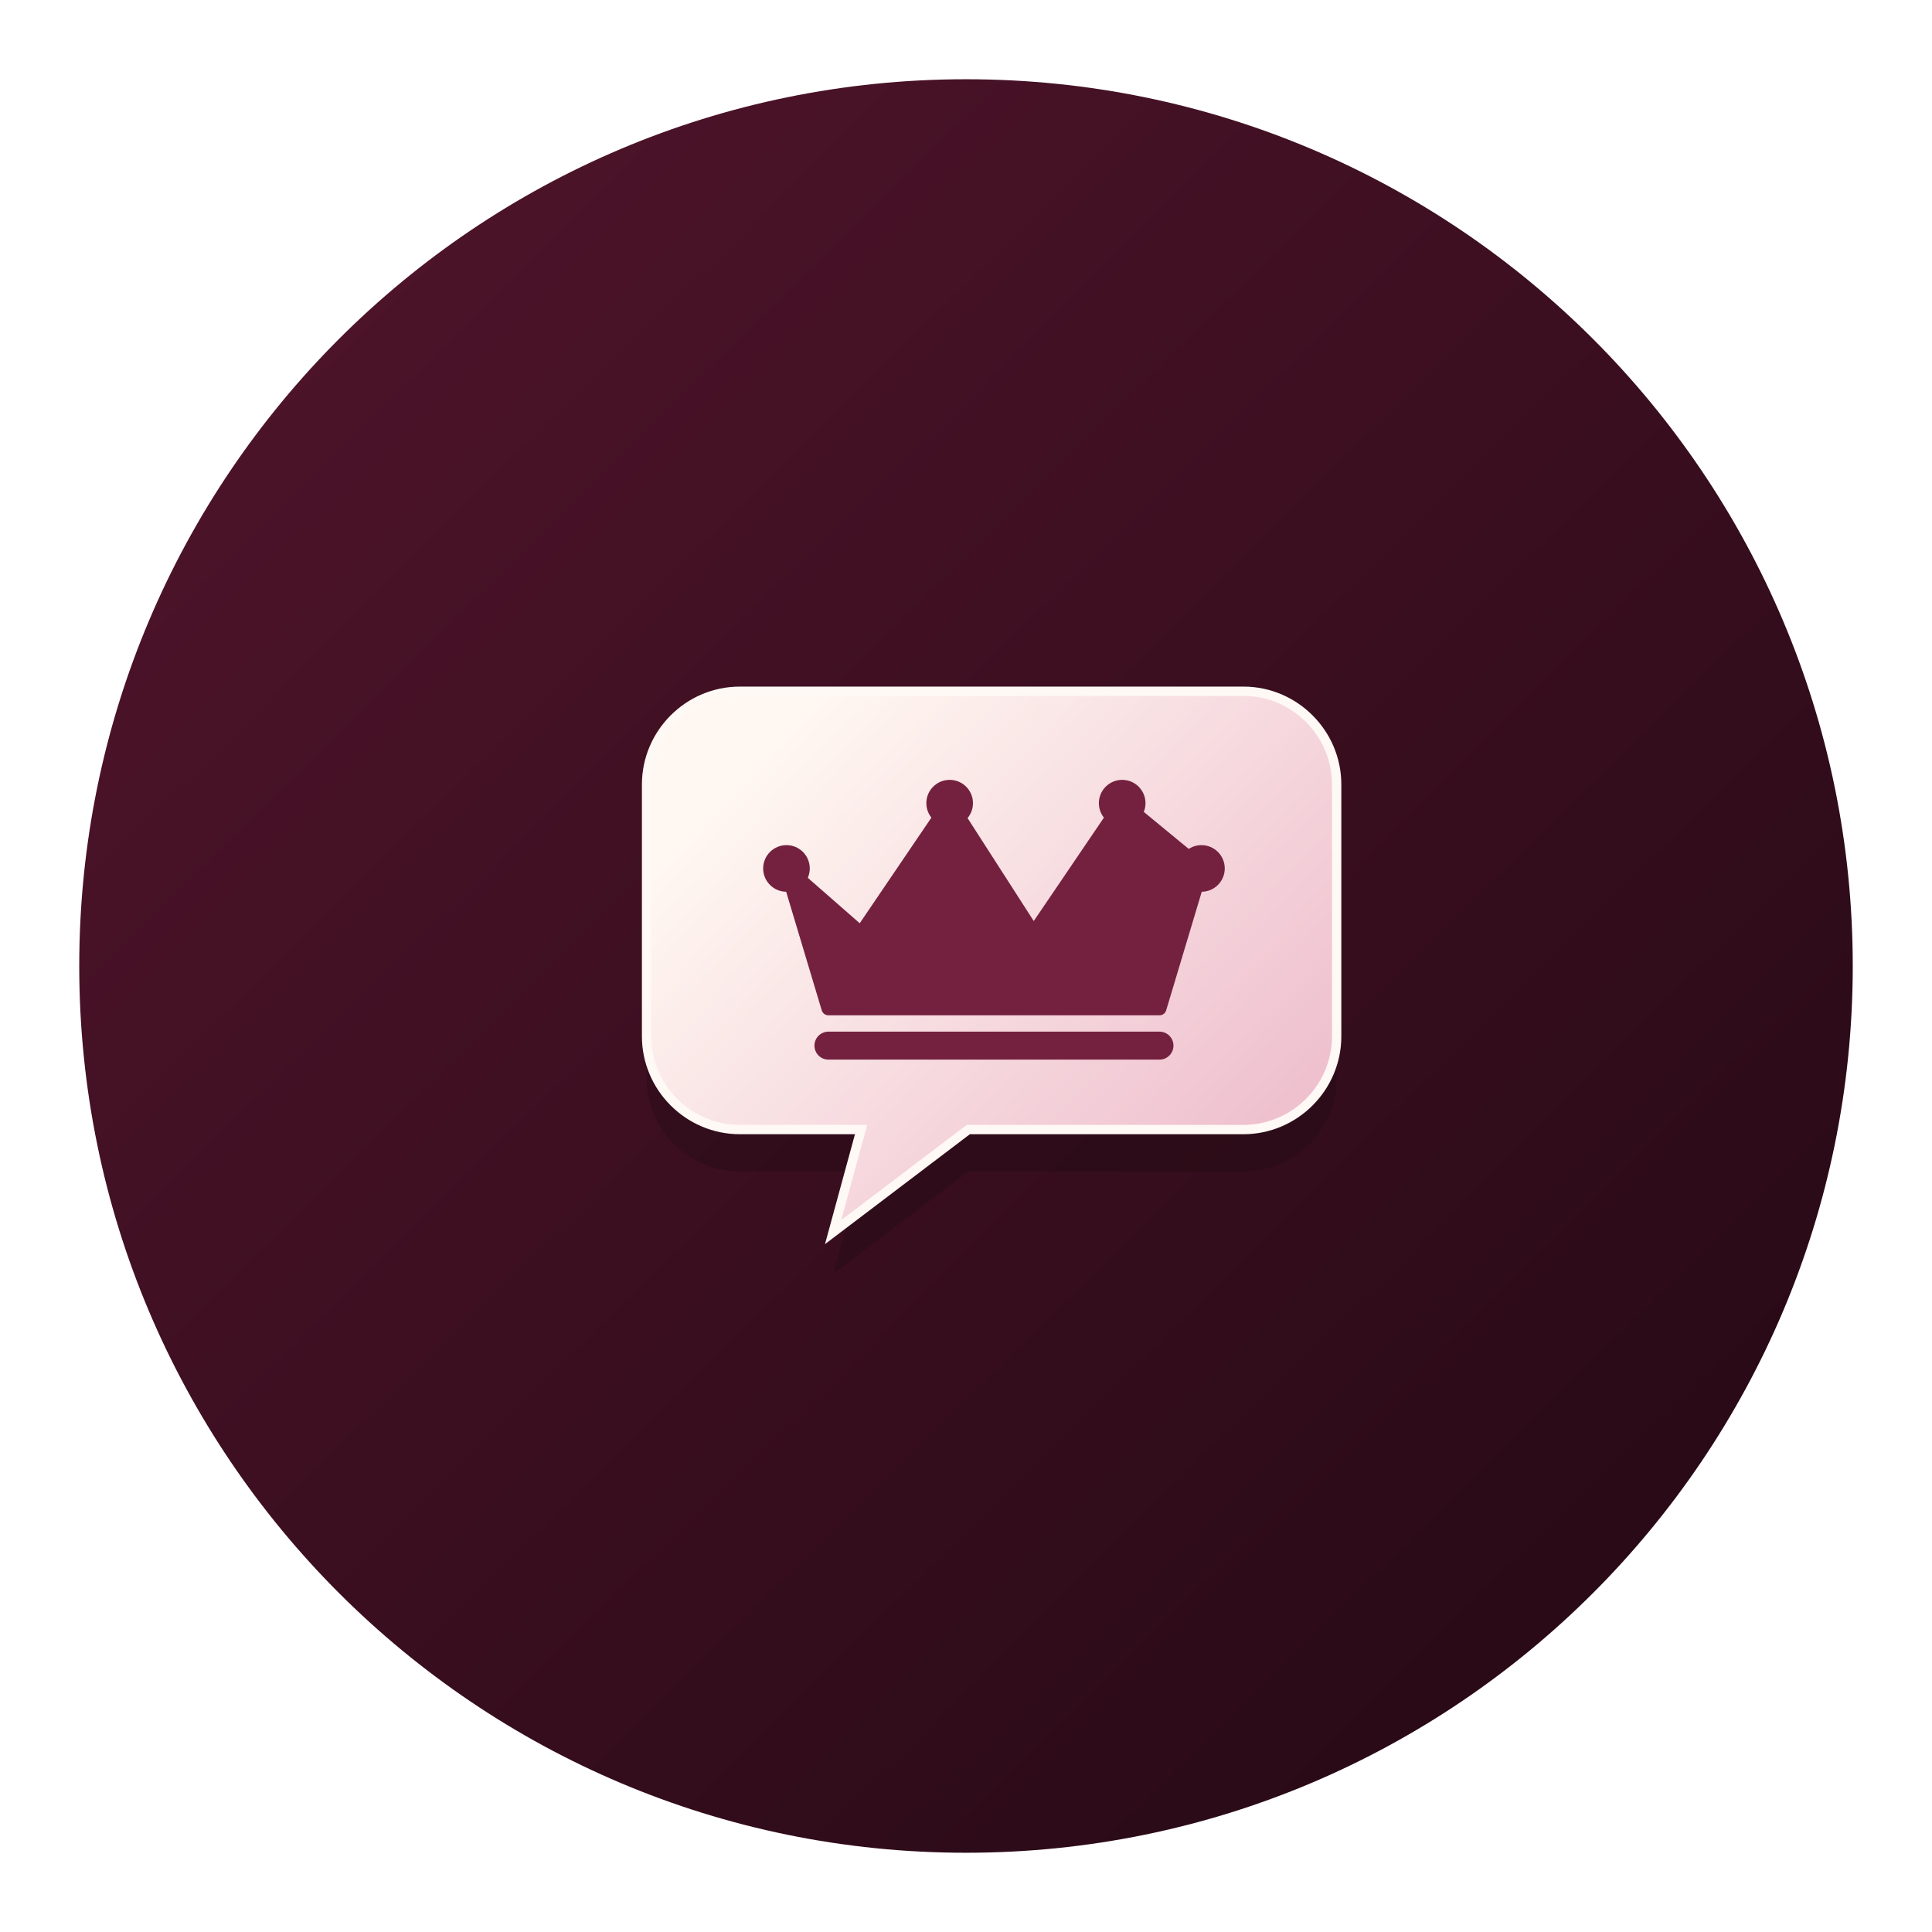
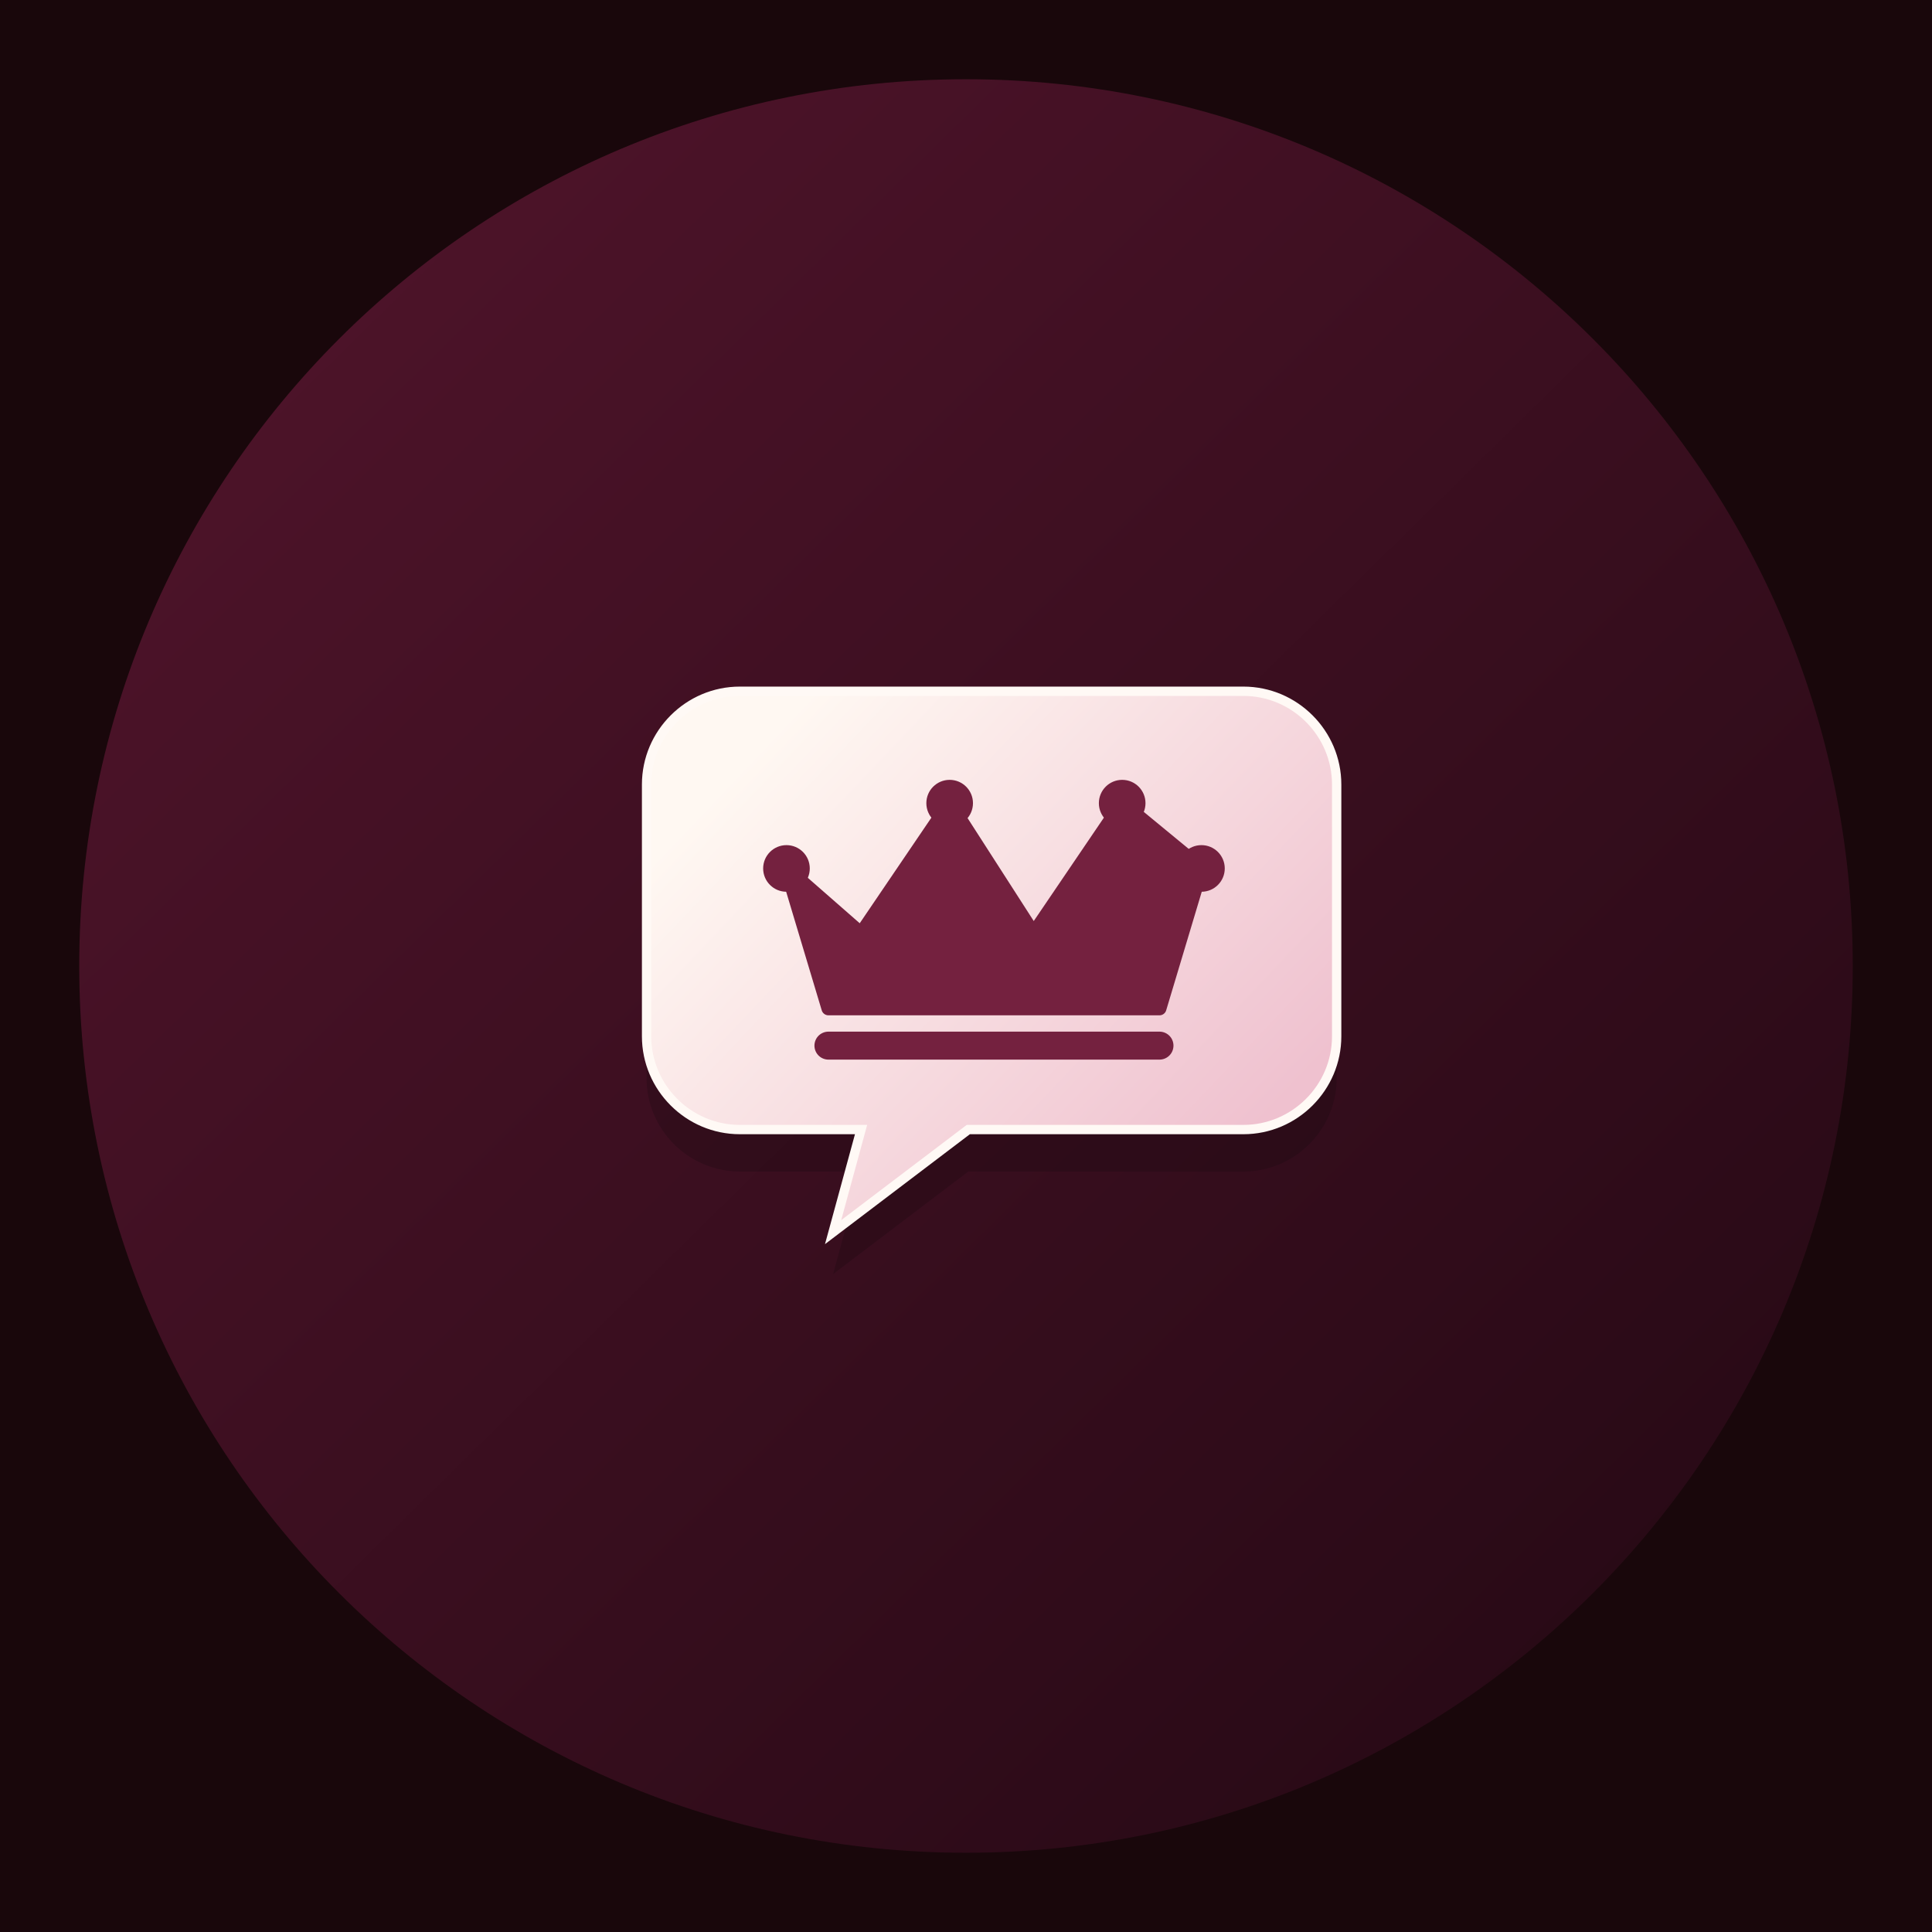
- <svg xmlns="http://www.w3.org/2000/svg" width="512" height="512" viewBox="0 0 512 512">
+ <svg xmlns="http://www.w3.org/2000/svg" width="512" height="512" viewBox="0 0 512 512" fill="none">
+   <rect width="512" height="512" fill="#19070B" />
  <defs>
    <linearGradient id="circle-bg" x1="12" y1="8" x2="500" y2="504" gradientUnits="userSpaceOnUse">
      <stop stop-color="#54152D" />
      <stop offset="1" stop-color="#210812" />
    </linearGradient>
    <linearGradient id="crown" x1="48" y1="47" x2="145" y2="139" gradientUnits="userSpaceOnUse">
      <stop stop-color="#FFF8F2" />
      <stop offset="1" stop-color="#EFC1CF" />
    </linearGradient>
  </defs>
  <circle cx="256" cy="256" r="235" fill="url(#circle-bg)" />
  <svg x="80" y="80" width="352" height="352" viewBox="0 0 192 192" overflow="hidden">
    <g transform="translate(35 30) scale(0.674)">
      <g transform="translate(0 2)">
        <path d="M42 42h108c11 0 20 9 20 20v54c0 11-9 20-20 20H91l-29 22 6-22H42c-11 0-20-9-20-20V62c0-11 9-20 20-20Z" fill="#12060D" opacity=".25" transform="translate(0 4)" />
        <path d="M42 37h108c11 0 20 9 20 20v54c0 11-9 20-20 20H91l-29 22 6-22H42c-11 0-20-9-20-20V57c0-11 9-20 20-20Z" fill="url(#crown)" stroke="#FFF9F5" stroke-width="2" />
        <path d="M52 75 68 89 87 61 105 89 124 61 141 75 132 105H61Z" fill="#74213F" stroke="#74213F" stroke-linejoin="round" stroke-width="3" />
        <path d="M61 113h71" fill="none" stroke="#74213F" stroke-width="6" stroke-linecap="round" />
        <circle cx="52" cy="75" r="5" fill="#74213F" />
        <circle cx="87" cy="61" r="5" fill="#74213F" />
        <circle cx="124" cy="61" r="5" fill="#74213F" />
        <circle cx="141" cy="75" r="5" fill="#74213F" />
      </g>
    </g>
  </svg>
</svg>
